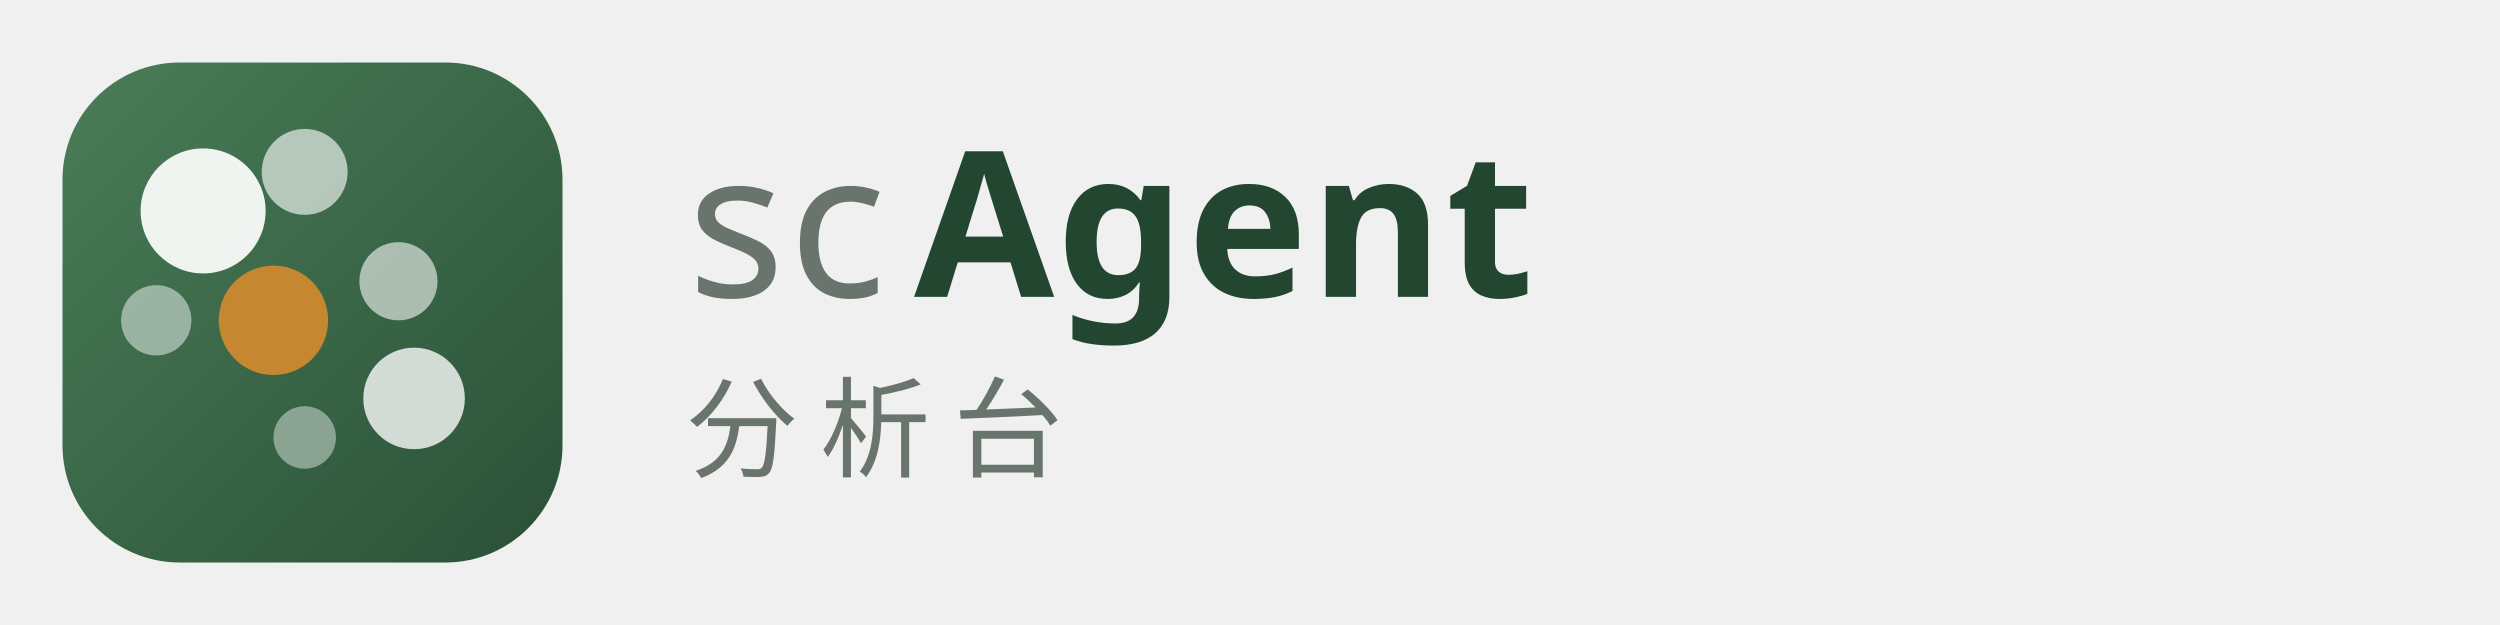
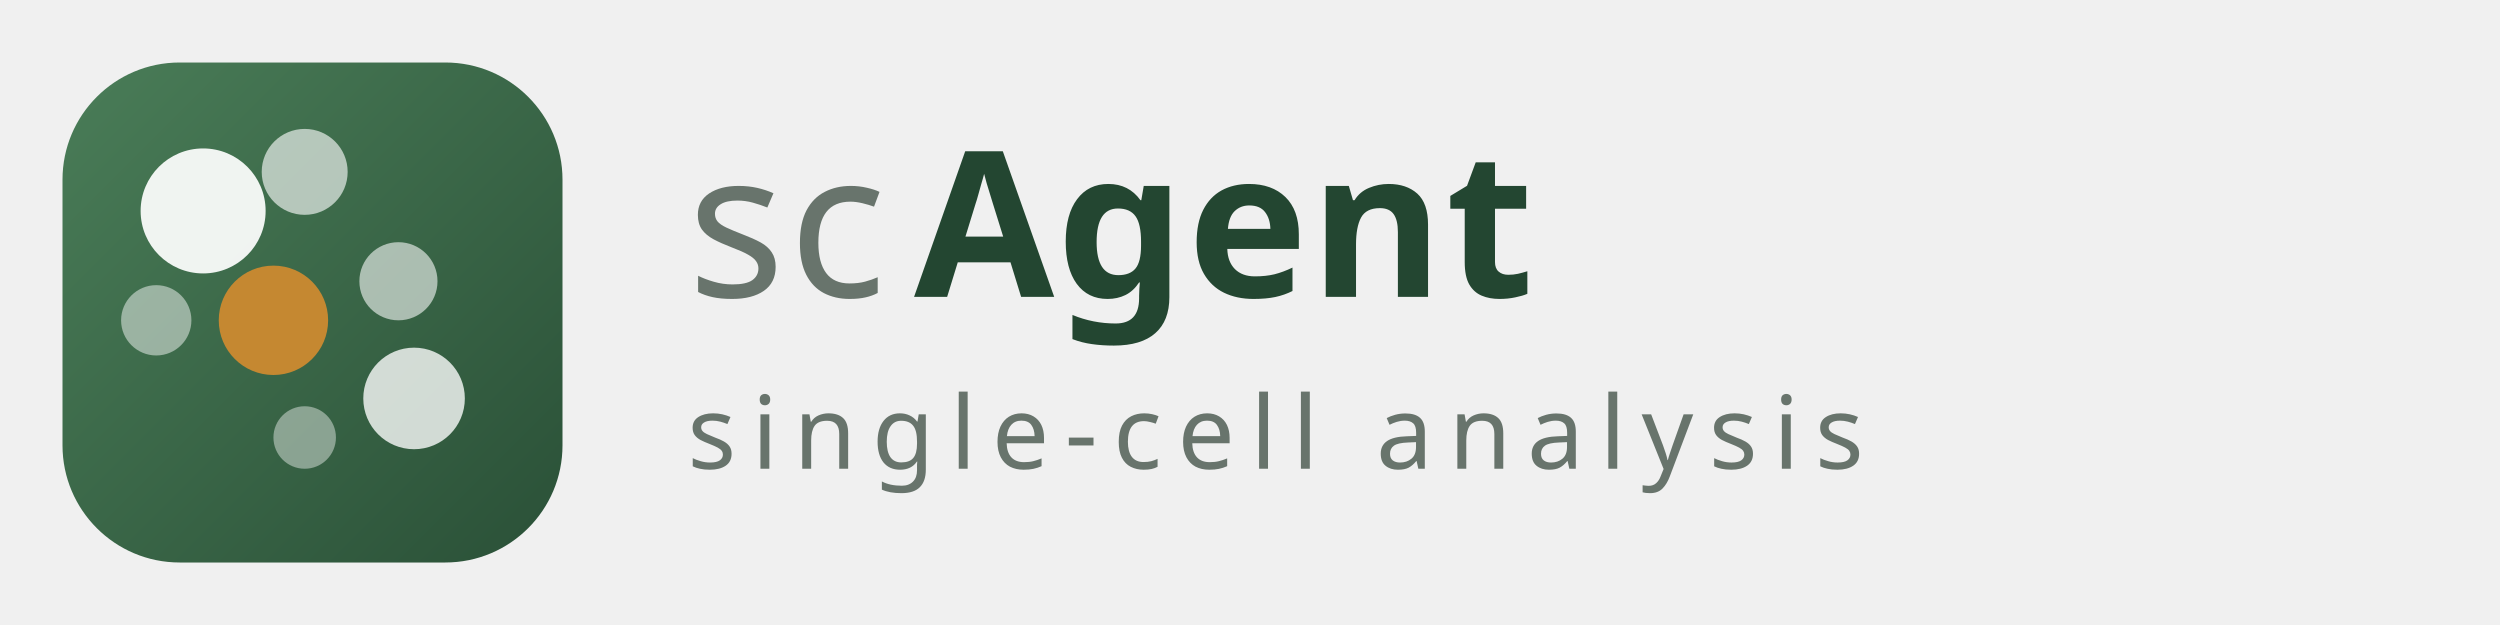
<svg xmlns="http://www.w3.org/2000/svg" viewBox="0 0 320 80">
  <defs>
    <linearGradient id="iconBg" x1="0" y1="0" x2="1" y2="1">
      <stop offset="0%" stop-color="#4a7d58" />
      <stop offset="100%" stop-color="#2a5037" />
    </linearGradient>
  </defs>
  <g transform="translate(8,8)">
    <rect width="64" height="64" rx="15" fill="url(#iconBg)" />
    <circle cx="18" cy="19" r="8" fill="#fff" opacity="0.92" />
    <circle cx="31" cy="14" r="5.5" fill="#fff" opacity="0.62" />
    <circle cx="12" cy="33" r="4.5" fill="#fff" opacity="0.48" />
    <circle cx="27" cy="33" r="7" fill="#c58831" />
    <circle cx="43" cy="28" r="5" fill="#fff" opacity="0.58" />
    <circle cx="45" cy="43" r="6.5" fill="#fff" opacity="0.78" />
    <circle cx="31" cy="48" r="4" fill="#fff" opacity="0.42" />
  </g>
  <text x="88" y="38" font-family="'IBM Plex Sans','Noto Sans SC','PingFang SC',system-ui,sans-serif" font-size="26" fill="#68746c" font-weight="300" letter-spacing="0.5">sc</text>
  <text x="117" y="38" font-family="'IBM Plex Sans','Noto Sans SC','PingFang SC',system-ui,sans-serif" font-size="26" fill="#234631" font-weight="600" letter-spacing="0.3">Agent</text>
-   <text x="88" y="60" font-family="'IBM Plex Sans','Noto Sans SC','PingFang SC',system-ui,sans-serif" font-size="14" fill="#68746c" font-weight="400" letter-spacing="3">分析台</text>
+   <text x="88" y="60" font-family="'IBM Plex Sans',system-ui,sans-serif" font-size="13" fill="#68746c" font-weight="400" letter-spacing="2">single-cell analysis</text>
</svg>
